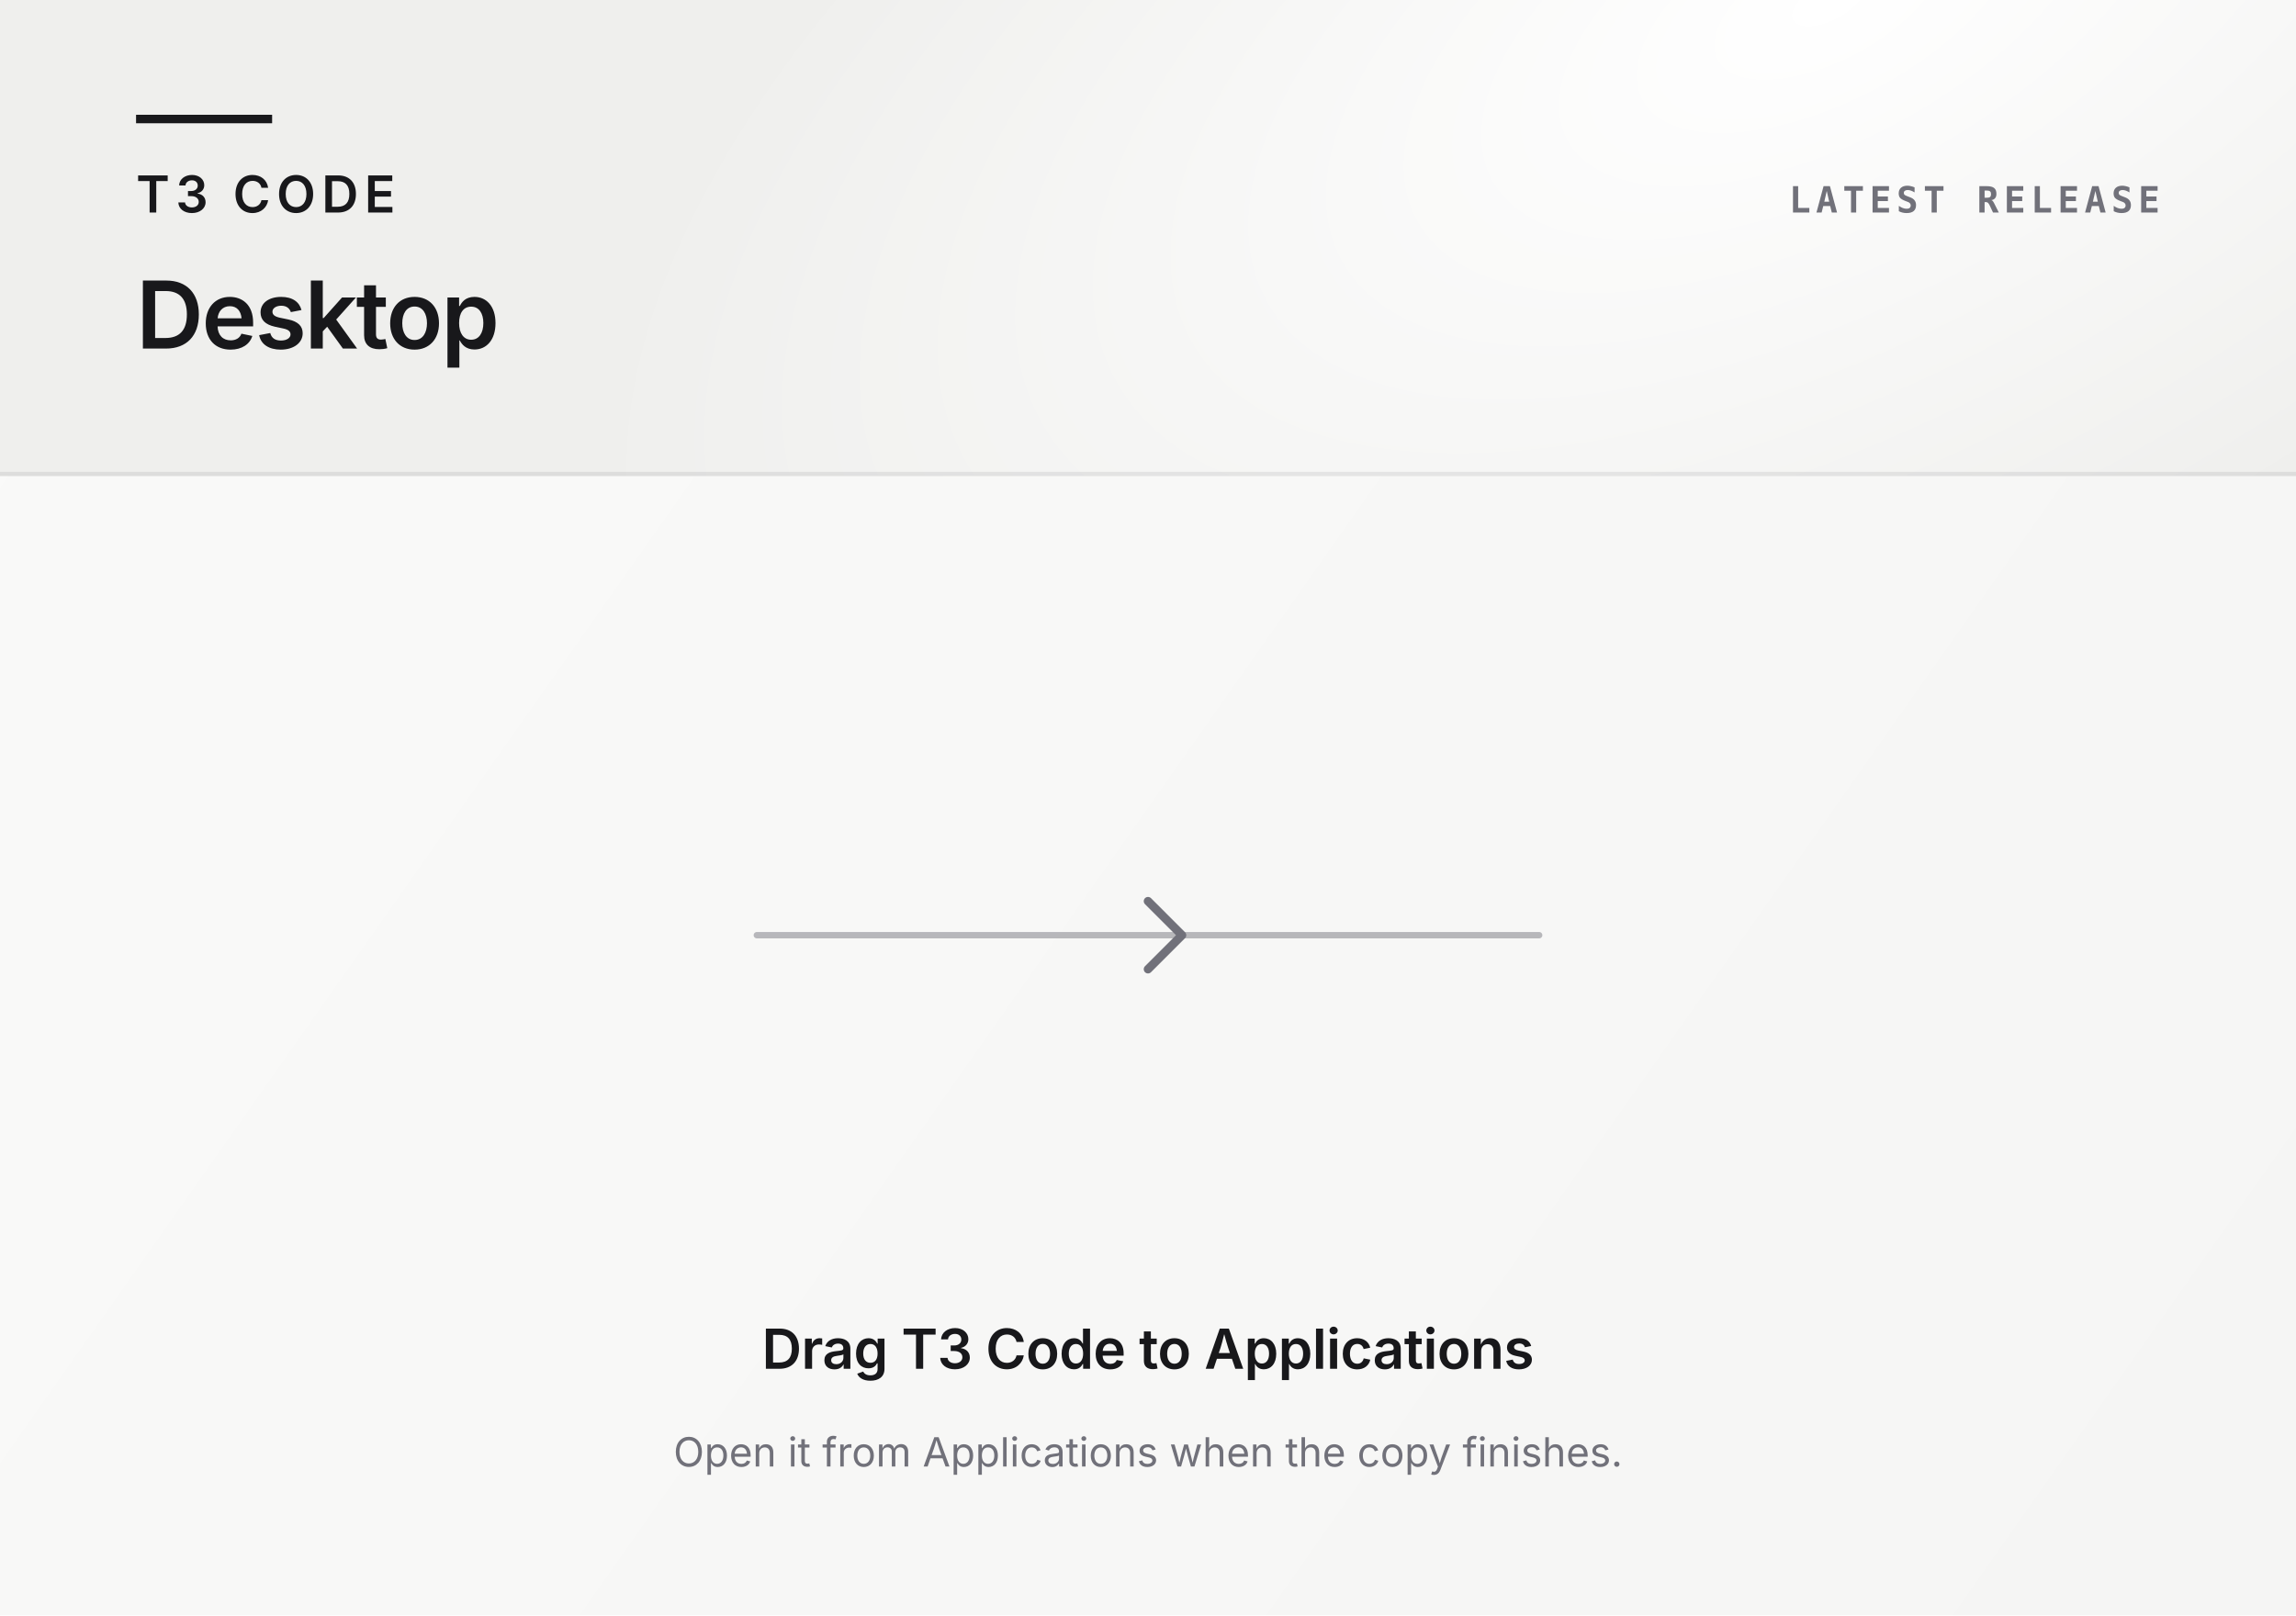
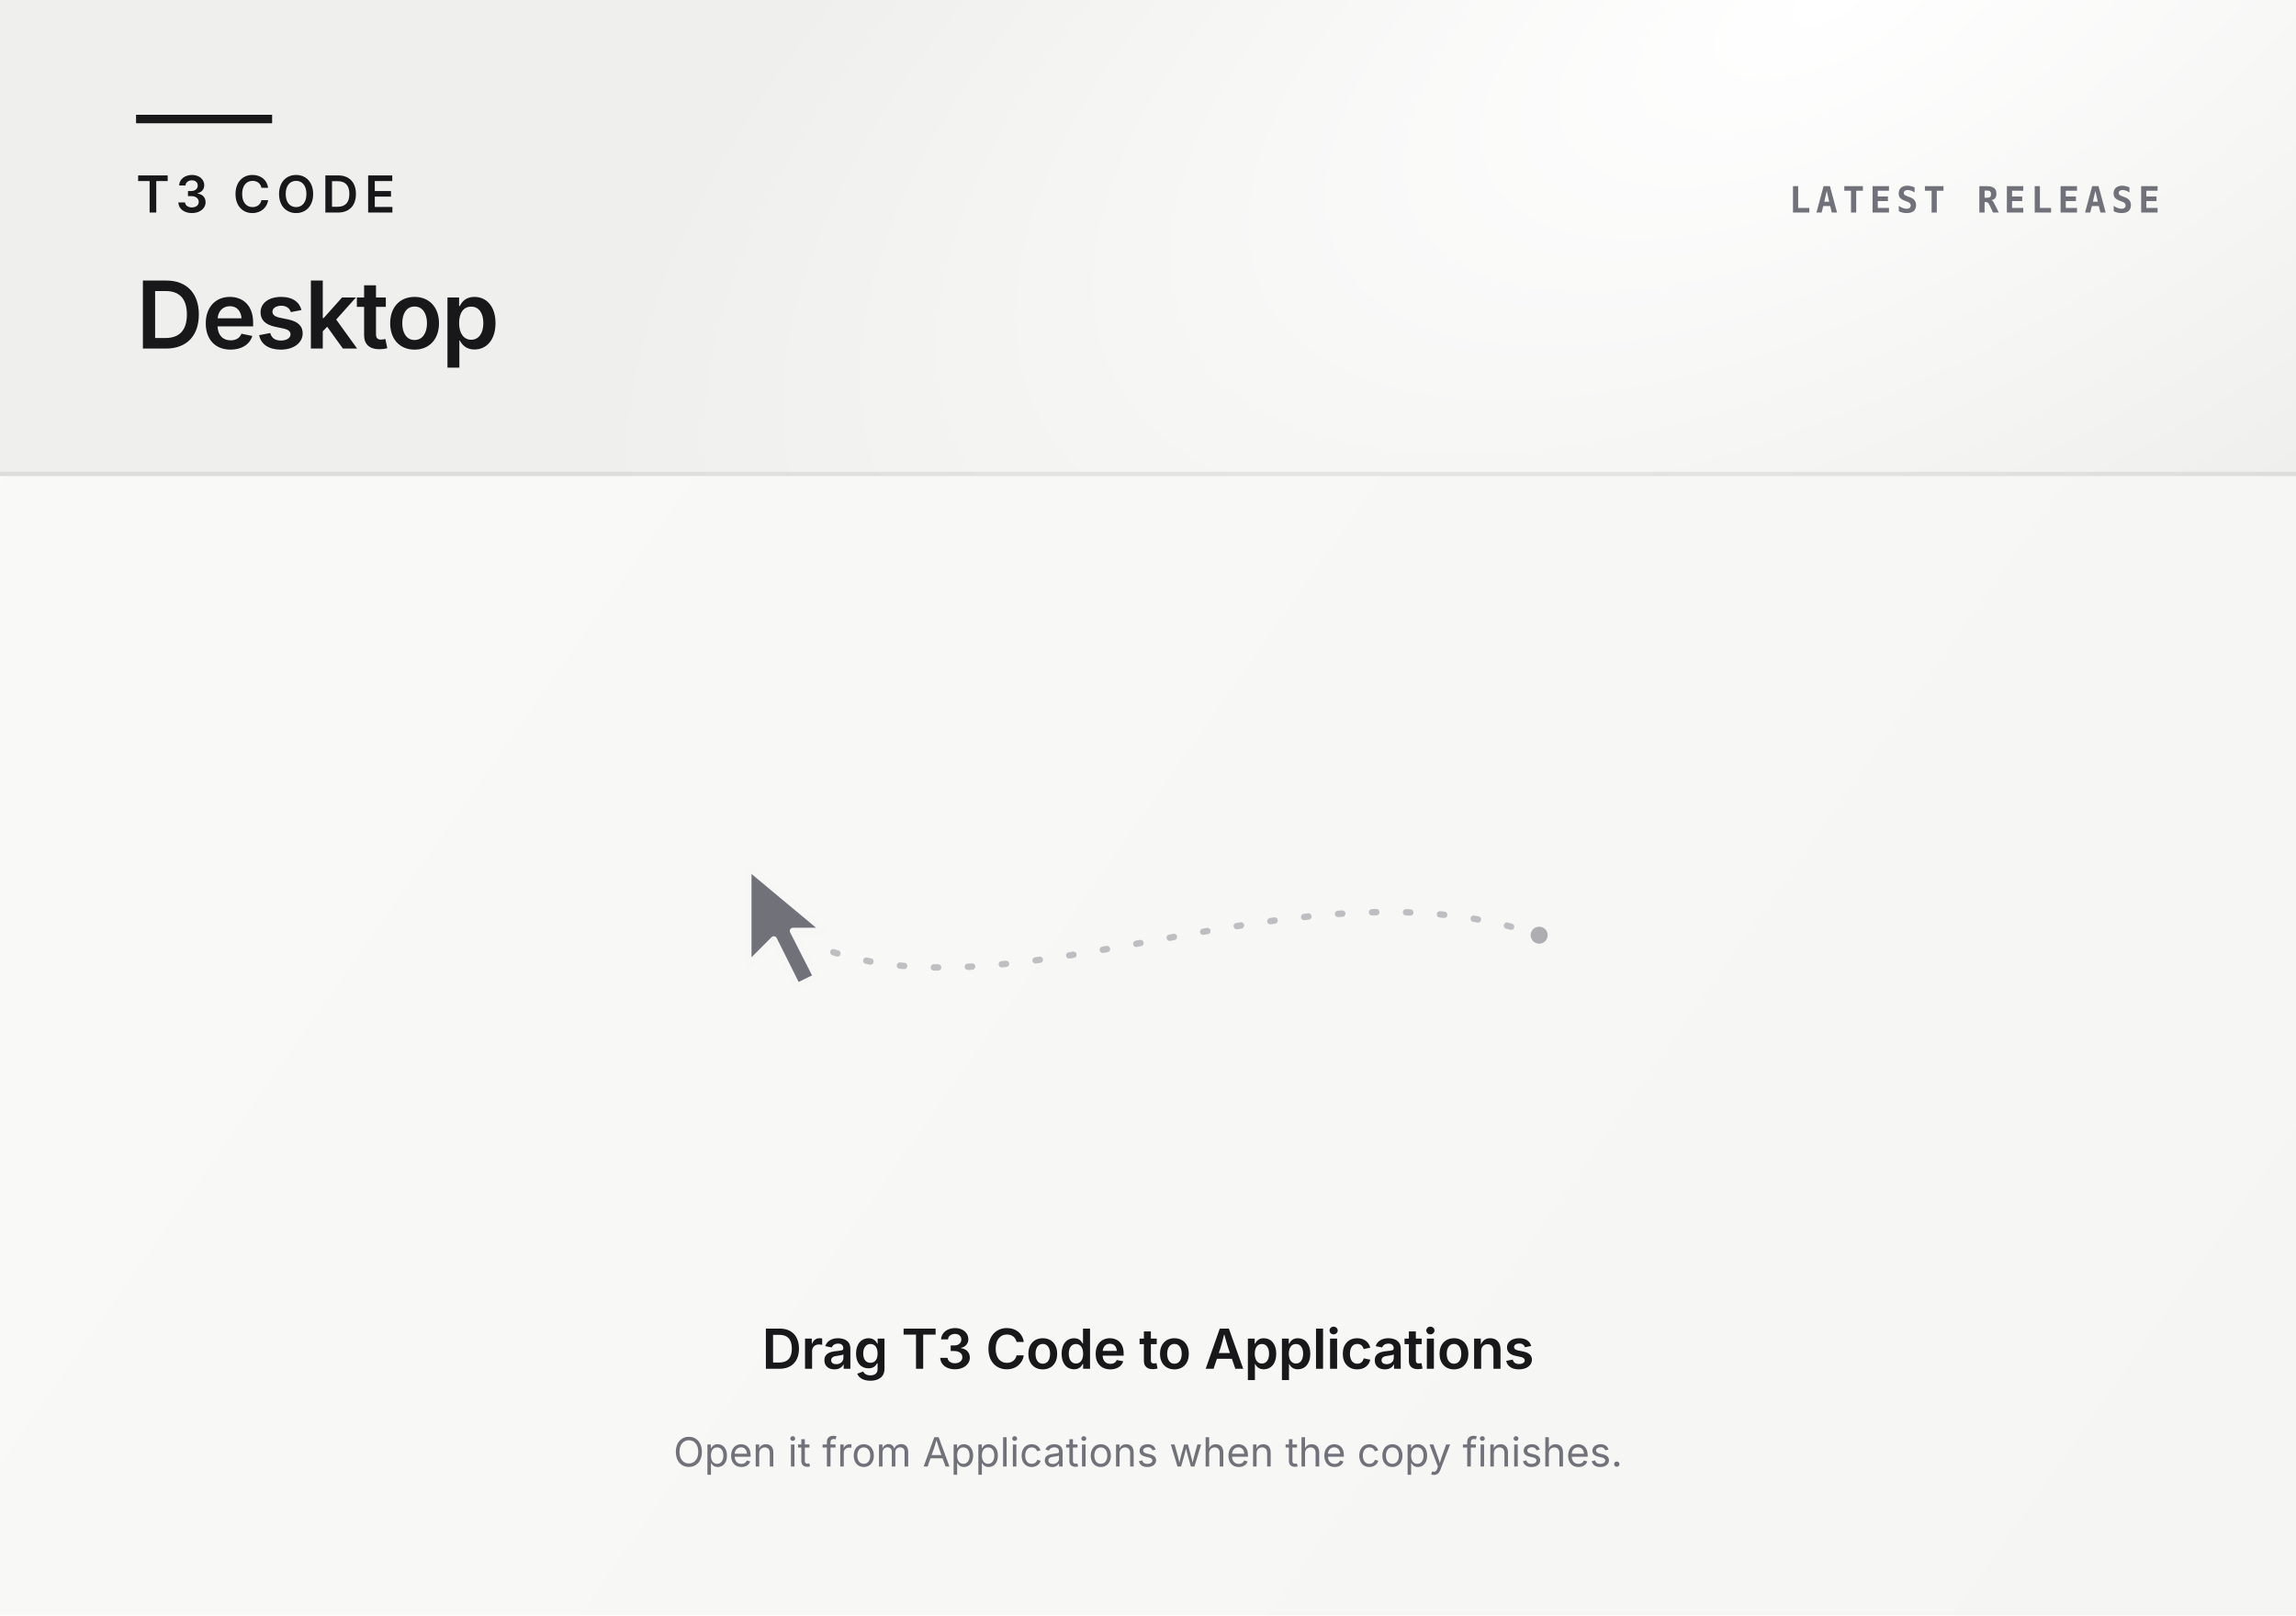
<svg xmlns="http://www.w3.org/2000/svg" width="1080" height="760" viewBox="0 0 540 380" fill="none">
  <defs>
    <linearGradient id="latest-surface" x1="0" y1="0" x2="540" y2="380" gradientUnits="userSpaceOnUse">
      <stop stop-color="#FAFAF9" />
      <stop offset="1" stop-color="#F5F5F4" />
    </linearGradient>
    <radialGradient id="latest-light" cx="0" cy="0" r="1" gradientUnits="userSpaceOnUse" gradientTransform="translate(430 0) rotate(152) scale(320 150)">
      <stop stop-color="#FFFFFF" />
      <stop offset="1" stop-color="#FFFFFF" stop-opacity="0" />
    </radialGradient>
  </defs>
  <rect width="540" height="380" fill="url(#latest-surface)" />
  <rect width="540" height="112" fill="#EFEFED" />
  <rect width="540" height="112" fill="url(#latest-light)" />
  <path d="M0 111.5H540" stroke="#18181B" stroke-opacity="0.08" />
  <path d="M32 28H64" stroke="#18181B" stroke-width="2" />
  <g font-family="-apple-system, BlinkMacSystemFont, sans-serif" fill="#18181B">
    <text x="32" y="50" font-size="12" font-weight="600" letter-spacing="1.4">T3 CODE</text>
    <text x="32" y="82" font-size="22" font-weight="600" letter-spacing="-0.45">Desktop</text>
    <text x="508" y="50" text-anchor="end" font-family="ui-monospace, SFMono-Regular, Menlo, monospace" font-size="8.5" font-weight="600" letter-spacing="1.2" fill="#71717A">LATEST RELEASE</text>
  </g>
-   <g stroke="#71717A" stroke-linecap="round" stroke-linejoin="round">
-     <path d="M178 220H362" stroke-width="1.5" opacity="0.48" />
-     <path d="M270 212L278 220L270 228" stroke-width="2" />
-   </g>
+   <path d="M196 224C242 239 307 201 362 220" stroke="#71717A" stroke-width="1.5" stroke-linecap="round" stroke-dasharray="1 7" opacity="0.42" />
+   <circle cx="362" cy="220" r="2" fill="#71717A" opacity="0.55" />
+   <path d="M176 204V227L182 221L187.5 232L192 229.8L186.5 219H194L176 204Z" fill="#71717A" stroke="#F7F7F5" stroke-width="1.5" stroke-linejoin="round" />
  <g font-family="-apple-system, BlinkMacSystemFont, sans-serif" text-anchor="middle">
    <text x="270" y="322" font-size="13" font-weight="600" letter-spacing="-0.1" fill="#18181B">Drag T3 Code to Applications</text>
    <text x="270" y="345" font-size="9.5" fill="#71717A">Open it from Applications when the copy finishes.</text>
  </g>
</svg>
